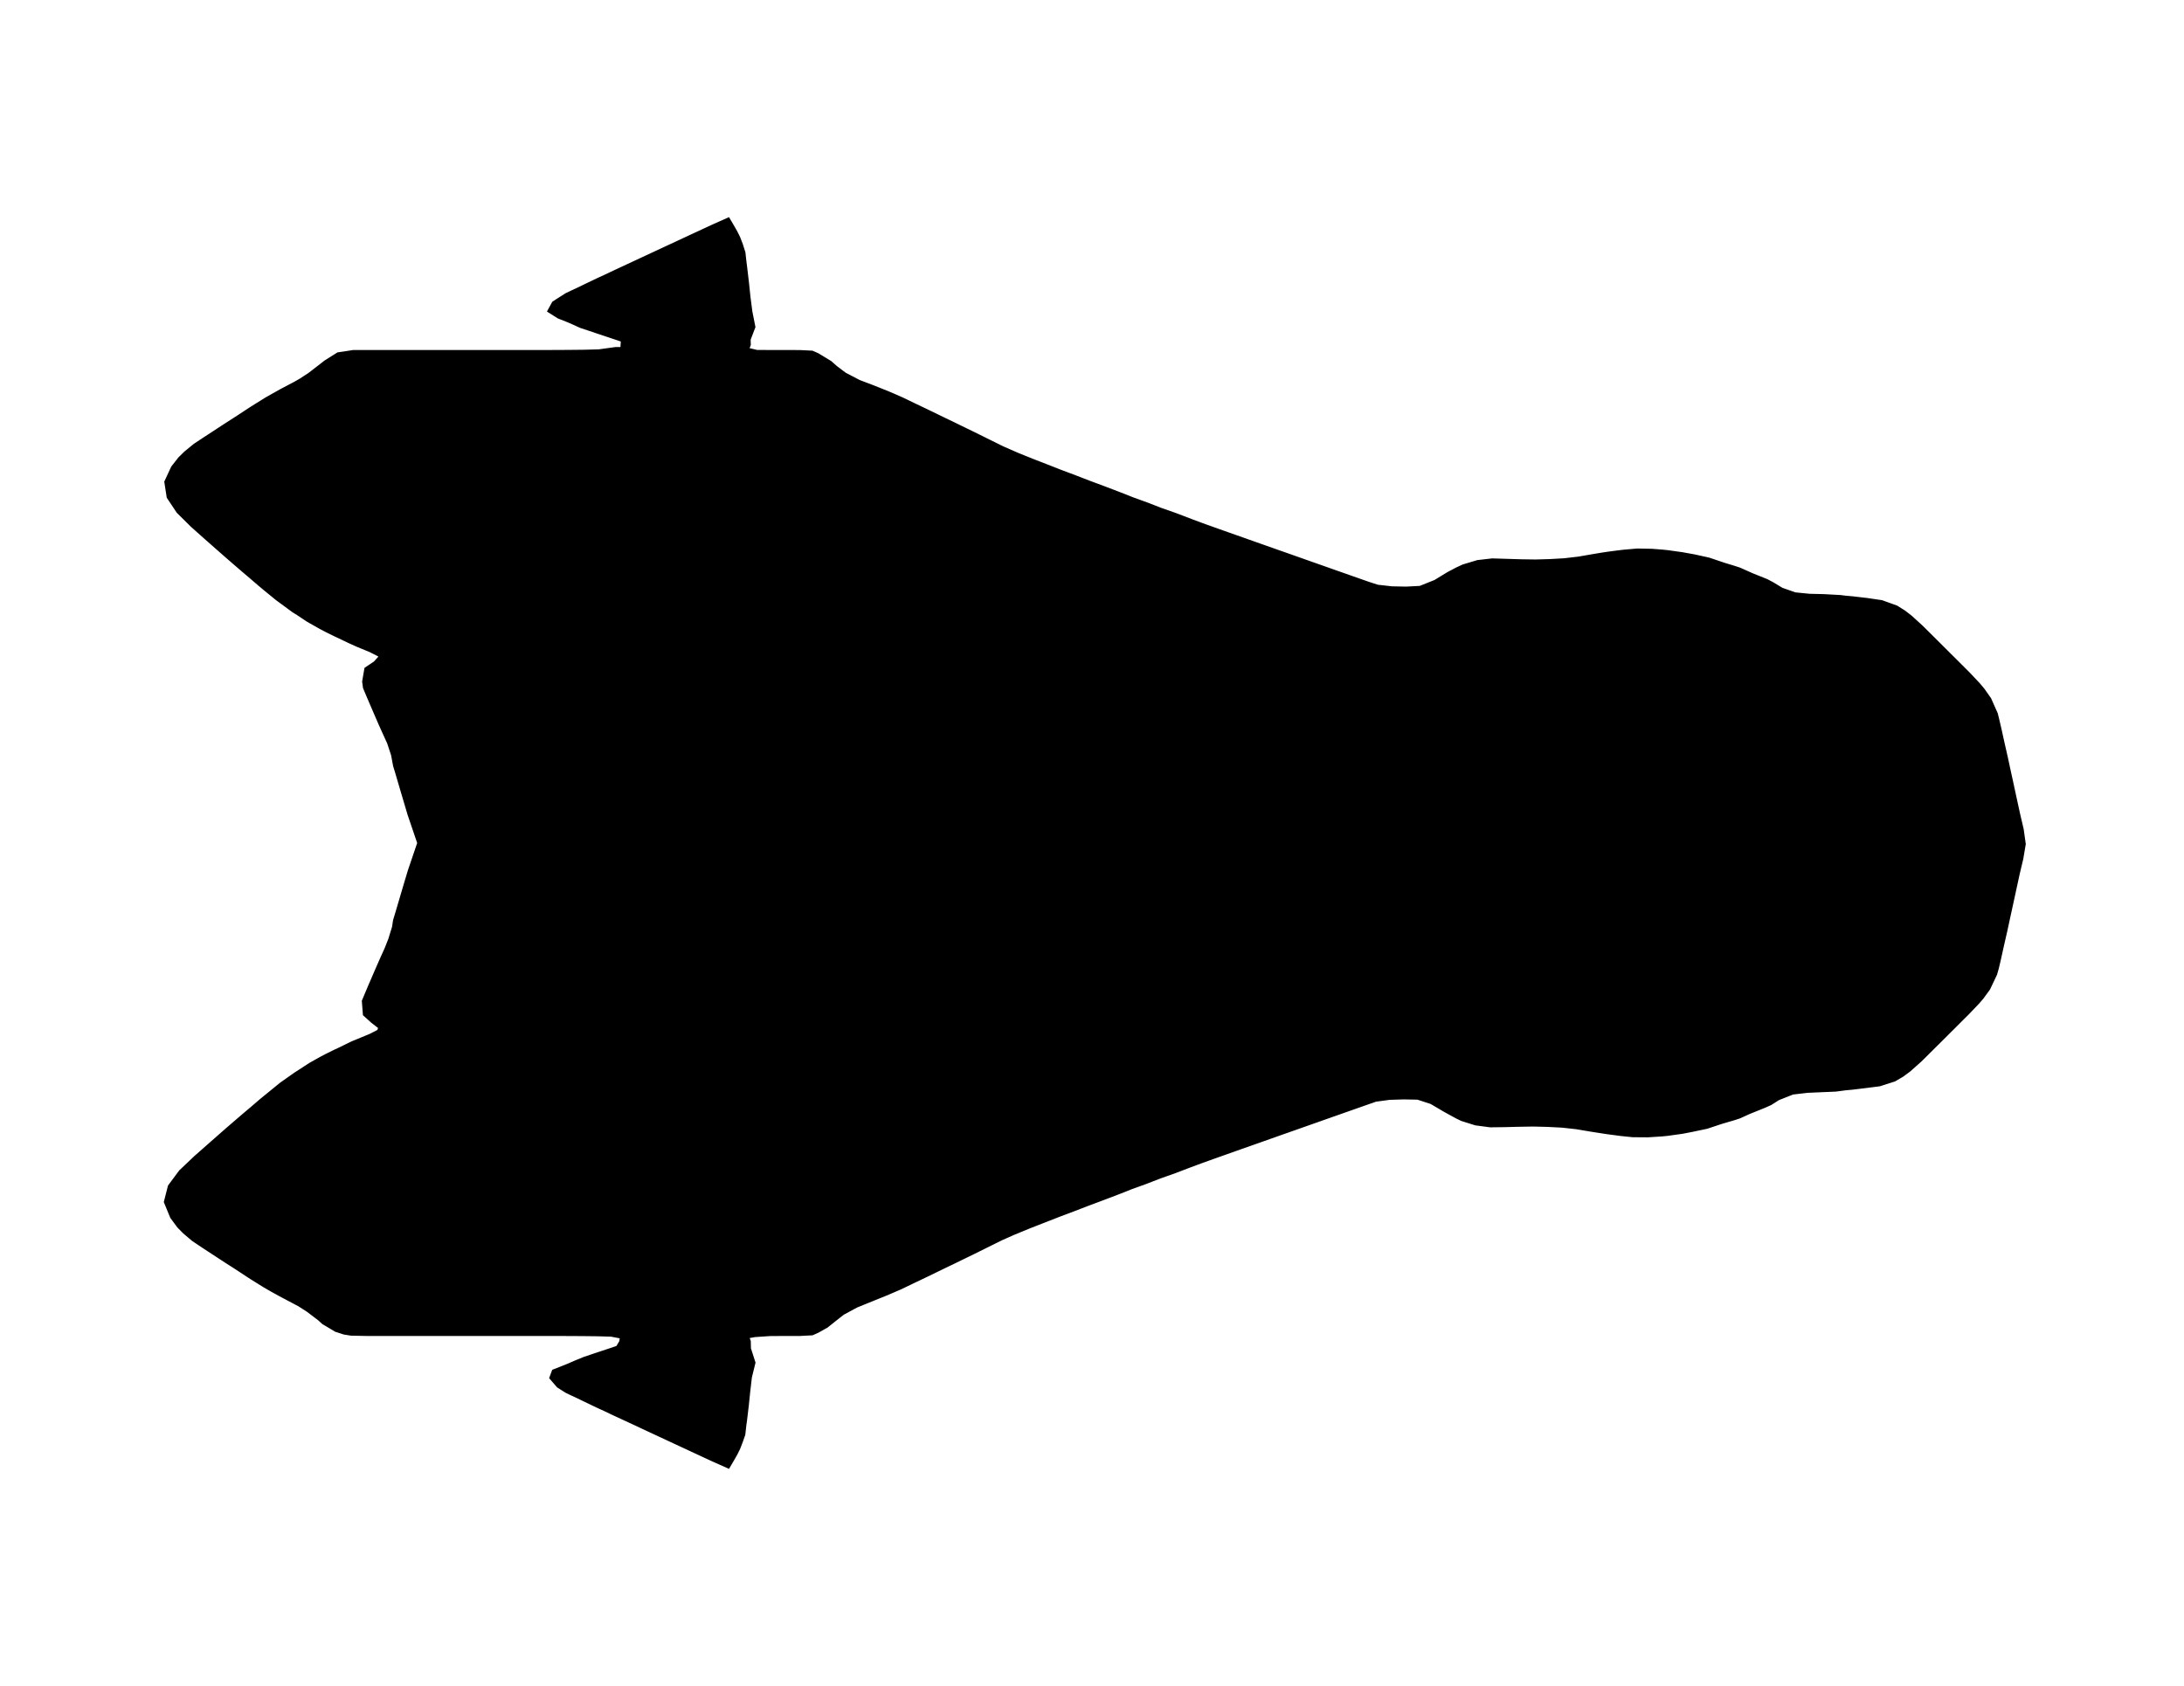
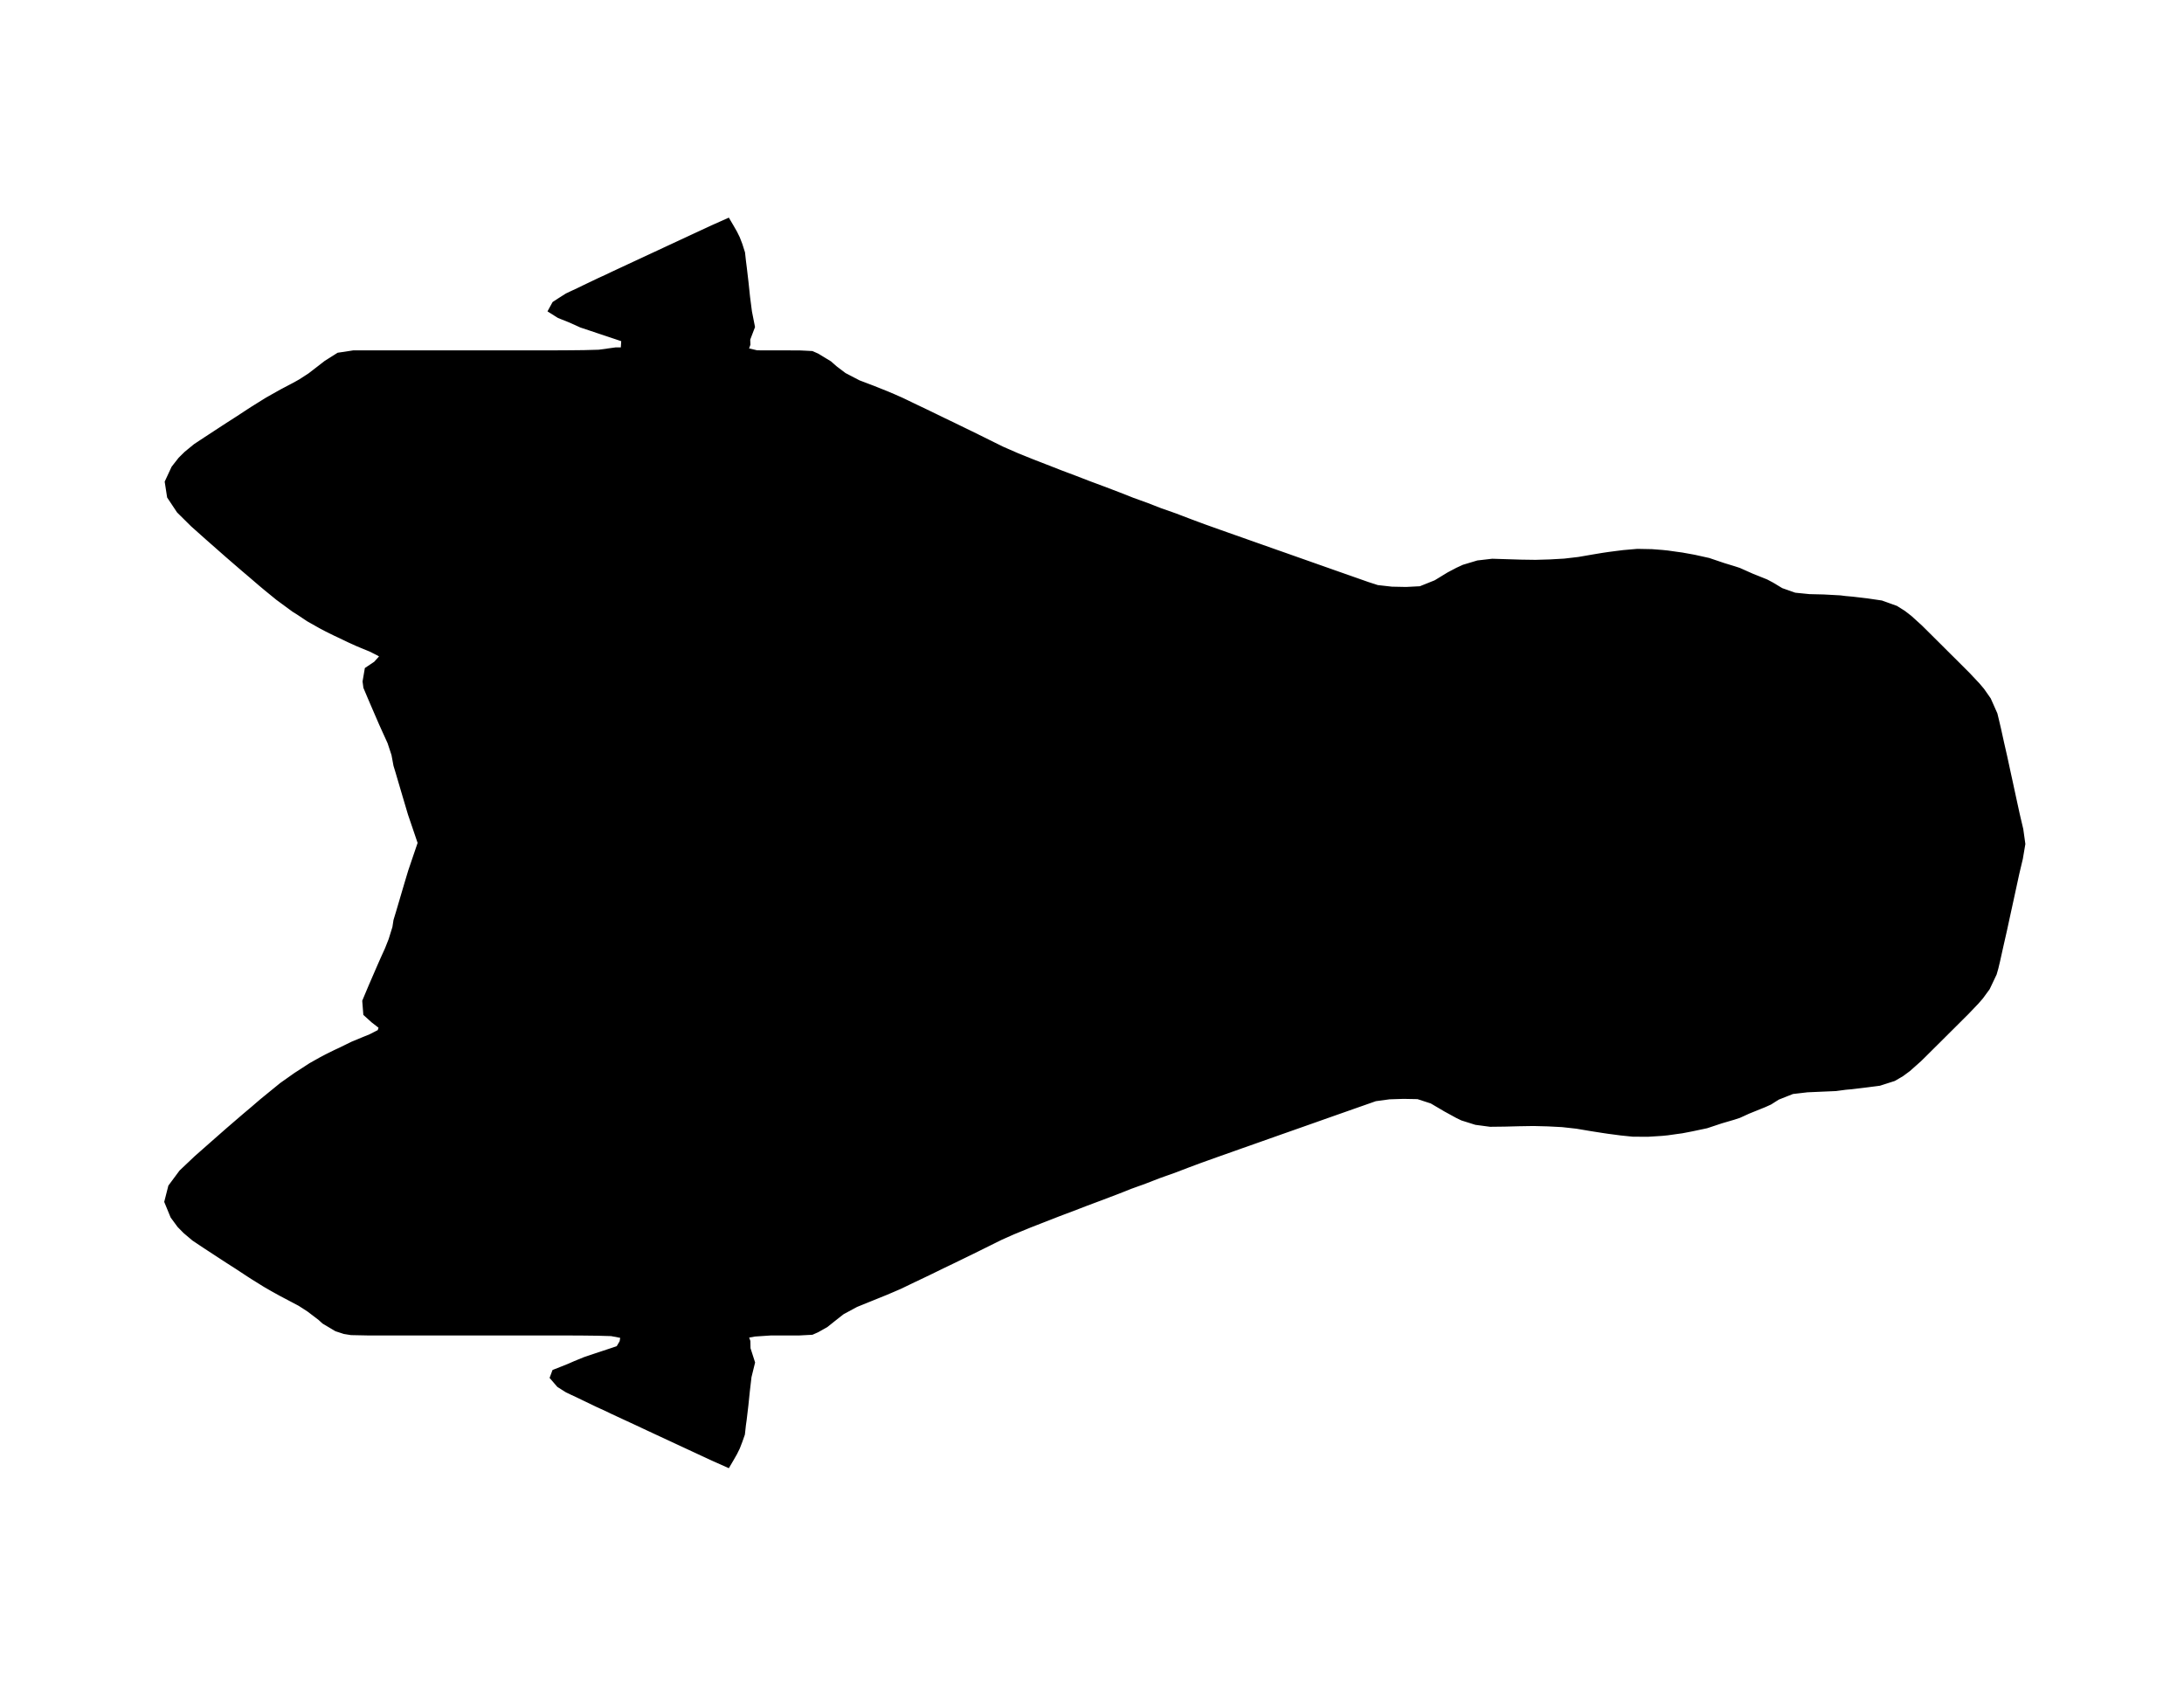
- <svg xmlns="http://www.w3.org/2000/svg" viewBox="0 0 1000 772" version="1.1" xml:space="preserve" style="fill-rule:evenodd;clip-rule:evenodd;stroke-miterlimit:1.414;">
-   <path d="M898.515,465.283L900.246,463.571L904.898,458.699L906.9,456.399L909.886,452.307L912.978,445.787L913.72,443.188L914.516,439.843L916.038,432.992L917.641,425.948L919.051,419.428L920.028,414.952L920.594,412.364L921.732,407.113L923.318,399.809L924.925,393.054L926.036,386.475L925.112,379.885L923.531,373.157L922.154,366.855L920.882,360.975L920.316,358.334L919.28,353.623L917.838,346.927L916.332,340.321L914.97,334.131L913.988,329.927L913.304,327.115L910.35,320.461L907.413,316.268L905.405,313.888L900.716,308.904L898.985,307.181L894.125,302.325L892.374,300.597L887.524,295.757L885.762,294.007L880.923,289.194L879.134,287.423L874.322,283.053L871.438,280.822L867.998,278.656L861.381,276.276L854.823,275.316L848.227,274.542L845.012,274.259L842.571,273.955L835.041,273.544L828.434,273.384L821.726,272.712L815.494,270.524L811.232,267.947L808.599,266.549L802.04,263.919L796.171,261.304L793.693,260.499L789.025,259.074L782.253,256.785L775.657,255.328L770.071,254.32L767.016,253.898L763.56,253.407L761.039,253.151L756.339,252.789L749.696,252.66L743.356,253.215L739.628,253.68L736.461,254.096L733.818,254.491L729.641,255.184L722.88,256.353L716.284,257.121L709.688,257.495L703.092,257.687L696.491,257.591L683.3,257.185L676.704,257.943L670.252,259.88L667.389,261.208L663.469,263.273L657.498,266.917L650.406,269.761L643.831,270.103L637.236,269.969L630.576,269.217L626.196,267.798L623.451,266.832L618.057,264.938L610.644,262.334L607.231,261.128L604.694,260.232L598.019,257.879L590.899,255.366L588.336,254.459L584.827,253.231L578.044,250.836L571.139,248.397L568.879,247.592L564.927,246.204L557.904,243.718L551.485,241.429L545.626,239.262L538.154,236.408L533.353,234.7L531.094,233.921L524.941,231.52L518.372,229.151L515.461,227.988L511.84,226.579L505.175,224.034L498.622,221.596L491.983,219.035L485.388,216.554L481.035,214.846L478.765,213.96L472.201,211.41L465.6,208.742L458.753,205.743L452.403,202.611L450.085,201.454L445.53,199.202L439.212,196.129L436.92,195.008L432.322,192.804L426.015,189.731L423.307,188.429L419.104,186.428L412.823,183.403L409.191,181.797L406.013,180.442L399.631,177.891L393.003,175.373L386.44,171.952L382.279,168.804L379.726,166.558L374.06,163.111L371.683,162.06L368.885,161.911L366.289,161.788L359.72,161.761L353.124,161.761L346.544,161.74L341.252,160.491L342.272,157.679L342.186,155.321L344.349,149.654L343.003,142.841L342.128,136.102L341.433,129.464L340.648,122.768L340.232,119.476L339.836,115.853L338.677,112.198L337.518,109.183L336.285,106.686L334.784,104.055L333.182,101.334L330.367,102.593L326.586,104.28L323.317,105.795L319.99,107.337L316.011,109.183L313.389,110.405L310.606,111.702L306.793,113.473L301.848,115.778L297.58,117.763L293.602,119.614L287.684,122.368L285.59,123.344L283.337,124.395L280.405,125.761L278.279,126.791L274.257,128.632L269.953,130.691L267.213,132.004L264.847,133.156L261.974,134.49L259.752,135.547L256.067,137.884L254.016,139.234L252.424,142.136L256.099,144.452L260.617,146.245L263.448,147.488L266.155,148.731L270.289,150.108L273.809,151.293L278.375,152.813L283.262,154.451L285.815,155.321L285.494,160.406L281.911,160.406L274.257,161.462L267.48,161.644L260.815,161.713L254.181,161.751L247.57,161.761L168.404,161.761L161.803,161.767L157.765,162.401L155.063,162.786L149.412,166.35L147.11,168.143L142.063,172.038L137.865,174.764L135.387,176.168L129.149,179.454L125.363,181.578L122.372,183.269L115.92,187.287L113.934,188.573L109.431,191.534L104.481,194.715L102.526,195.979L96.112,200.173L94.146,201.454L89.606,204.458L85.425,207.883L82.776,210.492L79.699,214.425L76.762,220.753L77.782,227.342L82.097,233.825L88.41,240.073L95.15,246.082L97.303,247.976L101.906,252.031L104.181,254.032L108.454,257.735L111.819,260.632L115.173,263.481L119.419,267.131L121.907,269.212L127.323,273.635L134.752,279.094L136.829,280.385L141.385,283.421L147.03,286.606L149.786,288.058L153.744,290.01L155.901,291.014L160.062,293.014L163.757,294.685L166.161,295.688L169.792,297.176L173.467,299.022L175.576,300.319L172.201,304.054L168.254,306.701L167.33,312.084L167.672,314.651L169.456,318.893L171.373,323.359L172.81,326.683L174.855,331.41L176.399,334.82L177.494,337.226L178.69,339.862L180.533,345.449L181.451,350.4L182.263,353.047L183.577,357.513L185.078,362.603L186.151,366.226L188.047,372.618L189.772,377.687L191.444,382.606L192.597,386L191.545,389.1L190.354,392.59L188.154,399.078L186.584,404.307L185.355,408.458L184.207,412.364L182.6,417.801L181.451,421.6L180.96,424.785L179.197,430.473L177.494,434.774L176.404,437.175L175.438,439.309L173.627,443.428L171.72,447.836L169.958,451.907L168.254,455.951L167.191,458.496L167.629,464.131L170.978,467.162L174.855,470.16L174.033,472.657L169.798,474.824L166.155,476.312L163.763,477.315L161.568,478.212L155.901,480.986L153.738,481.99L149.786,483.942L147.036,485.394L142.405,487.998L137.604,491.124L135.649,492.373L129.133,496.972L122.634,502.265L119.894,504.506L115.787,508.044L112.294,510.984L109.052,513.769L104.625,517.584L102.456,519.489L97.308,524.019L95.156,525.918L90.002,530.459L83.192,536.915L78.305,543.5L76.57,550.292L79.283,556.887L82.327,561.033L84.944,563.69L88.896,567.035L93.73,570.264L95.69,571.55L101.767,575.519L104,576.976L108.652,579.953L113.928,583.427L115.92,584.713L121.544,588.208L124.887,590.134L128.492,592.135L134.795,595.464L137.385,596.835L141.508,599.487L146.592,603.35L148.467,605.047L154.117,608.414L157.76,609.599L160.815,610.084L168.11,610.233L174.701,610.239L253.866,610.239L260.452,610.249L267.01,610.287L273.536,610.362L279.951,610.543L285.478,611.61L284.976,614.651L283.262,617.549L280.405,618.52L275.838,620.035L272.201,621.241L267.827,622.719L263.448,624.512L260.617,625.755L257.653,626.945L254.016,628.375L253.145,630.728L256.067,634.116L259.747,636.448L261.979,637.515L264.462,638.662L267.213,639.996L269.953,641.309L273.547,643.043L278.007,645.081L280.405,646.244L283.337,647.605L285.601,648.661L291.706,651.484L296.737,653.848L300.197,655.459L305.223,657.791L309.341,659.712L313.389,661.595L316.006,662.812L318.724,664.076L322.89,666.013L326.586,667.726L330.362,669.401L333.182,670.666L334.784,667.939L336.285,665.309L337.518,662.812L338.677,659.797L339.778,656.66L340.232,652.53L340.563,650.193L341.364,643.438L342.031,636.955L342.795,630.413L344.381,623.973L342.336,617.602L342.272,614.315L341.257,611.509L345.551,610.74L352.804,610.255L359.421,610.239L366.017,610.239L368.927,610.084L371.694,609.94L374.06,608.889L378.065,606.637L381.58,603.831L385.558,600.709L391.871,597.305L398.531,594.605L405.421,591.815L408.684,590.427L411.947,589.019L418.468,585.881L422.837,583.8L425.229,582.658L431.665,579.516L436.45,577.221L438.736,576.106L444.857,573.129L449.888,570.637L452.403,569.389L458.048,566.593L463.752,564.053L471.245,560.974L477.82,558.408L480.068,557.533L484.405,555.83L491.038,553.333L497.399,550.879L503.995,548.414L510.847,545.81L514.495,544.391L517.464,543.196L524.023,540.832L530.469,538.335L533.358,537.3L537.118,535.982L543.869,533.399L549.546,531.286L556.777,528.693L563.544,526.303L568.041,524.702L570.263,523.928L576.912,521.575L583.096,519.388L586.589,518.15L590.002,516.954L596.63,514.617L602.702,512.478L605.212,511.587L609.741,509.991L616.337,507.67L622.249,505.589L624.968,504.634L629.652,502.991L636.119,502.111L642.656,501.902L649.247,502.025L655.661,504.111L661.974,507.825L667.389,510.792L669.633,511.875L675.796,513.812L682.349,514.687L688.945,514.607L695.546,514.436L702.142,514.329L708.737,514.5L715.333,514.842L721.929,515.567L728.53,516.682L733.807,517.509L736.419,517.899L739.634,518.32L742.197,518.662L747.634,519.217L754.492,519.265L761.039,518.849L763.555,518.593L767.021,518.102L770.081,517.68L774.557,516.821L781.302,515.396L787.903,513.203L793.698,511.501L796.171,510.696L800.374,508.775L807.76,505.787L810.318,504.634L813.849,502.388L820.637,499.699L827.5,498.898L834.079,498.61L840.51,498.333L845.028,497.735L847.752,497.495L853.872,496.759L860.468,495.916L867.074,493.797L870.599,491.733L873.702,489.438L878.659,485.026L880.442,483.281L885.286,478.457L887.049,476.718L891.904,471.873L893.65,470.144L898.515,465.283Z" stroke="currentColor" stroke-width="3" id="voyager-deck-13" />
-   <path d="M554.062,294.003L675.869,294.003L675.869,375.531L719.164,375.531C724.108,348.009 748.196,327.124 777.167,327.124C809.713,327.124 836.098,353.484 836.098,386C836.098,418.516 809.713,444.876 777.167,444.876C748.196,444.876 724.108,423.991 719.164,396.469L675.869,396.469L675.869,446.544L675.687,446.544C674.788,441.678 670.518,437.992 665.387,437.992C660.255,437.992 655.985,441.678 655.086,446.544L556.659,446.544L530.156,473.023L444.802,473.023C443.454,468.799 439.495,465.74 434.82,465.74C429.035,465.74 424.344,470.426 424.344,476.206C424.344,477.596 424.616,478.923 425.108,480.137L424.344,480.9L424.344,452.085L439.996,435.652L454.815,450.458L453.187,452.085L521.475,452.085L550.953,422.634L550.987,422.668L552.34,421.316L560.746,425.606L654.911,425.606L654.911,314.941L563.16,314.941L563.16,318.459L554.671,324.238L524.408,294.003L424.344,294.003L424.344,273.065L507.743,273.065L532.94,272.901L554.062,294.003Z" stroke="currentColor" stroke-width="2" id="hallway" />
-   <path d="M455.056,294.003L424.344,324.686L424.344,419.668L456.791,452.085L521.543,452.085L552.34,421.316L560.746,425.606L654.911,425.606L654.704,314.941L563.16,314.941L563.16,318.459L554.671,324.238L524.408,294.003L455.056,294.003Z" id="room-169" stroke="currentColor" name="Bridge" />
-   <path d="M182.988,587.611L182.988,438.102L183.002,438.072L183.946,435.987L185.01,433.642L186.674,429.441L188.396,423.885L188.876,420.774L189.997,417.063L191.568,411.752L192.689,407.937L193.889,403.882L195.423,398.774L197.572,392.437L198.735,389.028L199.763,386L198.636,382.685L197.004,377.88L195.318,372.929L193.467,366.685L192.418,363.146L190.952,358.174L189.669,353.812L188.876,351.226L187.978,346.39L186.179,340.933L185.01,338.358L183.941,336.008L182.988,333.904L182.988,302.473L183.137,302.308L182.988,302.216L182.988,184.389L406.164,184.389L408.225,185.213L411.329,186.537L414.877,188.106L421.012,191.061L424.344,192.647L424.344,579.358L420.391,581.242L414.021,584.306L410.834,585.682L407.646,587.037L406.23,587.611L182.988,587.611Z" id="room-170" stroke="currentColor" name="Upper Cargo Bay" />
-   <path d="M746.029,336.004L746.029,260.75L750.068,260.397L756.326,260.517L760.753,260.859L763.128,261.1L766.383,261.563L769.26,261.96L774.523,262.91L780.736,264.282L787.115,266.438L791.512,267.78L793.846,268.539L799.375,271.002L805.553,273.48L808.033,274.797L812.048,277.224L817.919,279.285L824.238,279.918L830.461,280.069L837.555,280.456L839.854,280.743L842.882,281.009L849.095,281.738L855.273,282.642L861.507,284.884L864.747,286.925L867.463,289.026L871.996,293.142L873.681,294.811L878.239,299.344L879.9,300.993L884.468,305.552L886.118,307.18L890.696,311.754L892.326,313.377L896.743,318.072L898.635,320.313L901.402,324.264L904.184,330.531L904.828,333.18L905.753,337.141L907.036,342.971L908.455,349.194L909.813,355.501L910.789,359.939L911.322,362.427L912.52,367.966L913.818,373.902L915.307,380.24L916.177,386.447L915.131,392.645L913.617,399.008L912.122,405.888L911.051,410.834L910.517,413.272L909.597,417.489L908.269,423.631L906.759,430.265L905.326,436.719L904.576,439.87L903.877,442.318L900.964,448.46L898.152,452.315L896.265,454.481L891.883,459.07L890.253,460.683L885.67,465.262L884.025,466.891L879.452,471.454L877.792,473.093L873.229,477.637L871.548,479.28L866.88,483.437L863.957,485.598L860.636,487.543L854.413,489.539L848.2,490.333L842.435,491.026L839.869,491.252L835.613,491.815L829.556,492.077L823.358,492.348L816.893,493.102L810.499,495.635L807.173,497.751L804.763,498.837L797.806,501.652L793.846,503.461L791.517,504.22L786.059,505.823L779.84,507.889L773.486,509.231L769.271,510.04L766.388,510.437L763.123,510.9L760.753,511.141L754.585,511.533L748.126,511.488L746.029,511.274L746.029,435.996C755.064,441.624 765.735,444.876 777.167,444.876C809.713,444.876 836.098,418.516 836.098,386C836.098,353.484 809.713,327.124 777.167,327.124C765.735,327.124 755.064,330.376 746.029,336.004Z" id="room-172" stroke="currentColor" name="Briefing Room" />
+ <svg xmlns="http://www.w3.org/2000/svg" viewBox="0 0 381 294.1" version="1.1" xml:space="preserve" style="fill-rule:evenodd;clip-rule:evenodd;stroke-miterlimit:1.414;">
+   <path d="M 342.334 177.254 L 342.994 176.601 L 344.766 174.745 L 345.529 173.869 L 346.667 172.31 L 347.845 169.826 L 348.127 168.836 L 348.431 167.562 L 349.01 164.952 L 349.621 162.268 L 350.158 159.785 L 350.531 158.079 L 350.746 157.094 L 351.18 155.093 L 351.784 152.311 L 352.396 149.737 L 352.82 147.231 L 352.468 144.72 L 351.865 142.157 L 351.341 139.756 L 350.856 137.517 L 350.64 136.51 L 350.246 134.716 L 349.696 132.165 L 349.123 129.648 L 348.604 127.29 L 348.229 125.689 L 347.969 124.617 L 346.843 122.082 L 345.724 120.485 L 344.959 119.578 L 343.173 117.68 L 342.513 117.023 L 340.662 115.173 L 339.995 114.515 L 338.147 112.671 L 337.475 112.004 L 335.632 110.171 L 334.95 109.496 L 333.117 107.832 L 332.018 106.981 L 330.707 106.156 L 328.186 105.25 L 325.688 104.884 L 323.175 104.589 L 321.95 104.481 L 321.02 104.365 L 318.151 104.209 L 315.633 104.148 L 313.078 103.892 L 310.703 103.058 L 309.079 102.077 L 308.076 101.544 L 305.577 100.542 L 303.341 99.546 L 302.397 99.239 L 300.618 98.697 L 298.038 97.824 L 295.525 97.269 L 293.397 96.885 L 292.233 96.725 L 290.916 96.538 L 289.956 96.44 L 288.165 96.302 L 285.634 96.253 L 283.219 96.464 L 281.798 96.642 L 280.592 96.8 L 279.585 96.951 L 277.993 97.215 L 275.417 97.66 L 272.904 97.952 L 270.391 98.095 L 267.878 98.168 L 265.363 98.132 L 260.337 97.977 L 257.824 98.266 L 255.366 99.004 L 254.275 99.509 L 252.782 100.296 L 250.507 101.684 L 247.805 102.768 L 245.3 102.898 L 242.787 102.847 L 240.25 102.561 L 238.581 102.02 L 237.535 101.652 L 235.48 100.93 L 232.655 99.938 L 231.355 99.479 L 230.388 99.138 L 227.845 98.241 L 225.132 97.284 L 224.156 96.938 L 222.819 96.471 L 220.235 95.558 L 217.604 94.629 L 216.743 94.322 L 215.237 93.793 L 212.561 92.847 L 210.116 91.974 L 207.883 91.149 L 205.037 90.062 L 203.208 89.411 L 202.347 89.114 L 200.002 88.2 L 197.5 87.297 L 196.391 86.854 L 195.011 86.317 L 192.472 85.348 L 189.975 84.419 L 187.446 83.443 L 184.933 82.498 L 183.274 81.847 L 182.41 81.51 L 179.909 80.538 L 177.394 79.522 L 174.785 78.38 L 172.365 77.186 L 171.482 76.746 L 169.747 75.888 L 167.34 74.717 L 166.466 74.29 L 164.715 73.45 L 162.312 72.28 L 161.28 71.784 L 159.679 71.021 L 157.286 69.869 L 155.902 69.257 L 154.691 68.741 L 152.259 67.769 L 149.734 66.81 L 147.234 65.507 L 145.648 64.307 L 144.676 63.452 L 142.517 62.139 L 141.611 61.738 L 140.545 61.681 L 139.556 61.635 L 137.053 61.624 L 134.54 61.624 L 132.033 61.616 L 130.017 61.14 L 130.406 60.069 L 130.373 59.171 L 131.197 57.012 L 130.684 54.416 L 130.351 51.849 L 130.086 49.32 L 129.787 46.77 L 129.628 45.515 L 129.477 44.135 L 129.036 42.743 L 128.594 41.594 L 128.125 40.643 L 127.553 39.641 L 126.942 38.604 L 125.87 39.084 L 124.429 39.726 L 123.184 40.303 L 121.916 40.891 L 120.4 41.594 L 119.401 42.06 L 118.341 42.554 L 116.888 43.228 L 115.004 44.107 L 113.378 44.863 L 111.862 45.568 L 109.608 46.617 L 108.81 46.989 L 107.951 47.389 L 106.834 47.91 L 106.024 48.302 L 104.492 49.004 L 102.852 49.788 L 101.808 50.288 L 100.907 50.727 L 99.812 51.235 L 98.966 51.638 L 97.561 52.528 L 96.78 53.042 L 96.174 54.148 L 97.574 55.03 L 99.295 55.713 L 100.374 56.187 L 101.405 56.66 L 102.98 57.185 L 104.321 57.636 L 106.061 58.215 L 107.923 58.839 L 108.895 59.171 L 108.773 61.108 L 107.408 61.108 L 104.492 61.51 L 101.91 61.58 L 99.371 61.606 L 96.843 61.62 L 94.324 61.624 L 64.162 61.624 L 61.647 61.627 L 60.108 61.868 L 59.079 62.015 L 56.926 63.373 L 56.049 64.055 L 54.126 65.539 L 52.527 66.578 L 51.582 67.113 L 49.206 68.365 L 47.763 69.174 L 46.624 69.818 L 44.166 71.349 L 43.409 71.838 L 41.693 72.966 L 39.807 74.178 L 39.062 74.66 L 36.618 76.258 L 35.87 76.746 L 34.14 77.89 L 32.547 79.195 L 31.538 80.189 L 30.366 81.687 L 29.246 84.098 L 29.635 86.608 L 31.279 89.078 L 33.684 91.458 L 36.252 93.747 L 37.072 94.469 L 38.826 96.013 L 39.693 96.776 L 41.321 98.186 L 42.603 99.29 L 43.881 100.375 L 45.499 101.766 L 46.447 102.559 L 48.51 104.244 L 51.34 106.323 L 52.132 106.815 L 53.868 107.972 L 56.018 109.185 L 57.069 109.738 L 58.577 110.482 L 59.398 110.864 L 60.984 111.626 L 62.391 112.263 L 63.307 112.645 L 64.691 113.212 L 66.091 113.915 L 66.894 114.409 L 65.609 115.832 L 64.105 116.84 L 63.753 118.891 L 63.883 119.869 L 64.563 121.485 L 65.293 123.186 L 65.841 124.453 L 66.62 126.254 L 67.208 127.552 L 67.625 128.469 L 68.081 129.473 L 68.783 131.602 L 69.133 133.488 L 69.442 134.496 L 69.943 136.198 L 70.515 138.137 L 70.924 139.517 L 71.646 141.952 L 72.303 143.883 L 72.94 145.757 L 73.379 147.05 L 72.979 148.231 L 72.525 149.56 L 71.687 152.032 L 71.088 154.024 L 70.62 155.606 L 70.183 157.094 L 69.571 159.165 L 69.133 160.612 L 68.946 161.826 L 68.274 163.992 L 67.625 165.631 L 67.21 166.546 L 66.842 167.358 L 66.152 168.928 L 65.425 170.607 L 64.754 172.158 L 64.105 173.698 L 63.7 174.668 L 63.867 176.815 L 65.143 177.969 L 66.62 179.112 L 66.307 180.063 L 64.693 180.888 L 63.305 181.455 L 62.394 181.837 L 61.557 182.179 L 59.398 183.236 L 58.574 183.618 L 57.069 184.362 L 56.021 184.915 L 54.256 185.907 L 52.427 187.098 L 51.682 187.574 L 49.2 189.326 L 46.724 191.342 L 45.68 192.196 L 44.115 193.544 L 42.784 194.664 L 41.549 195.725 L 39.862 197.178 L 39.036 197.904 L 37.074 199.63 L 36.254 200.353 L 34.291 202.083 L 31.696 204.542 L 29.834 207.051 L 29.173 209.638 L 30.207 212.151 L 31.367 213.73 L 32.364 214.743 L 33.87 216.017 L 35.711 217.247 L 36.458 217.737 L 38.773 219.249 L 39.624 219.804 L 41.396 220.938 L 43.407 222.262 L 44.166 222.751 L 46.308 224.083 L 47.582 224.817 L 48.956 225.579 L 51.357 226.847 L 52.344 227.369 L 53.914 228.38 L 55.852 229.851 L 56.566 230.498 L 58.719 231.78 L 60.107 232.232 L 61.27 232.417 L 64.05 232.474 L 66.561 232.476 L 96.723 232.476 L 99.232 232.48 L 101.731 232.494 L 104.217 232.523 L 106.661 232.592 L 108.767 232.998 L 108.576 234.157 L 107.923 235.261 L 106.834 235.631 L 105.094 236.208 L 103.709 236.667 L 102.042 237.23 L 100.374 237.913 L 99.295 238.387 L 98.166 238.84 L 96.78 239.385 L 96.448 240.281 L 97.561 241.572 L 98.964 242.46 L 99.814 242.867 L 100.76 243.304 L 101.808 243.812 L 102.852 244.312 L 104.221 244.973 L 105.921 245.749 L 106.834 246.192 L 107.951 246.711 L 108.814 247.113 L 111.14 248.188 L 113.057 249.089 L 114.375 249.703 L 116.29 250.591 L 117.859 251.323 L 119.401 252.04 L 120.398 252.504 L 121.434 252.985 L 123.021 253.723 L 124.429 254.376 L 125.868 255.014 L 126.942 255.496 L 127.553 254.457 L 128.125 253.455 L 128.594 252.504 L 129.036 251.355 L 129.455 250.16 L 129.628 248.587 L 129.755 247.697 L 130.06 245.123 L 130.314 242.654 L 130.605 240.161 L 131.209 237.708 L 130.43 235.281 L 130.406 234.029 L 130.019 232.96 L 131.655 232.667 L 134.418 232.482 L 136.939 232.476 L 139.452 232.476 L 140.561 232.417 L 141.615 232.362 L 142.517 231.962 L 144.043 231.104 L 145.382 230.035 L 146.898 228.845 L 149.303 227.548 L 151.84 226.52 L 154.465 225.457 L 155.709 224.928 L 156.952 224.392 L 159.436 223.196 L 161.101 222.404 L 162.012 221.969 L 164.464 220.772 L 166.287 219.897 L 167.158 219.472 L 169.49 218.338 L 171.407 217.389 L 172.365 216.914 L 174.516 215.848 L 176.69 214.881 L 179.544 213.708 L 182.049 212.73 L 182.906 212.397 L 184.558 211.748 L 187.085 210.797 L 189.509 209.862 L 192.022 208.923 L 194.633 207.931 L 196.023 207.39 L 197.154 206.935 L 199.653 206.035 L 202.109 205.083 L 203.209 204.689 L 204.642 204.187 L 207.214 203.203 L 209.377 202.398 L 212.132 201.41 L 214.71 200.5 L 216.424 199.89 L 217.27 199.595 L 219.804 198.698 L 222.16 197.865 L 223.49 197.394 L 224.791 196.938 L 227.316 196.048 L 229.63 195.233 L 230.586 194.893 L 232.311 194.285 L 234.824 193.401 L 237.077 192.608 L 238.113 192.245 L 239.897 191.619 L 242.361 191.284 L 244.852 191.204 L 247.363 191.251 L 249.807 192.045 L 252.212 193.46 L 254.275 194.591 L 255.13 195.003 L 257.478 195.741 L 259.975 196.074 L 262.488 196.044 L 265.003 195.979 L 267.516 195.938 L 270.029 196.003 L 272.542 196.133 L 275.055 196.41 L 277.57 196.834 L 279.58 197.149 L 280.576 197.298 L 281.801 197.458 L 282.777 197.589 L 284.849 197.8 L 287.462 197.818 L 289.956 197.66 L 290.914 197.562 L 292.235 197.375 L 293.401 197.215 L 295.106 196.887 L 297.676 196.345 L 300.191 195.509 L 302.399 194.861 L 303.341 194.554 L 304.942 193.822 L 307.757 192.684 L 308.731 192.245 L 310.077 191.389 L 312.663 190.365 L 315.277 190.06 L 317.784 189.95 L 320.234 189.844 L 321.956 189.616 L 322.993 189.525 L 325.325 189.245 L 327.838 188.923 L 330.355 188.116 L 331.698 187.33 L 332.88 186.456 L 334.769 184.775 L 335.448 184.11 L 337.294 182.272 L 337.966 181.61 L 339.815 179.764 L 340.481 179.105 L 342.334 177.254 Z" stroke="currentColor" id="voyager-deck-13" />
+   <path d="M 211.098 112.003 L 257.506 112.003 L 257.506 143.062 L 274.002 143.062 C 275.885 132.577 285.063 124.621 296.101 124.621 C 308.501 124.621 318.553 134.663 318.553 147.05 C 318.553 159.437 308.501 169.479 296.101 169.479 C 285.063 169.479 275.885 161.523 274.002 151.038 L 257.506 151.038 L 257.506 170.115 L 257.437 170.115 C 257.094 168.261 255.467 166.857 253.512 166.857 C 251.557 166.857 249.93 168.261 249.588 170.115 L 212.087 170.115 L 201.989 180.202 L 169.47 180.202 C 168.956 178.593 167.448 177.428 165.666 177.428 C 163.462 177.428 161.675 179.213 161.675 181.415 C 161.675 181.944 161.779 182.45 161.966 182.912 L 161.675 183.203 L 161.675 172.226 L 167.638 165.965 L 173.285 171.606 L 172.664 172.226 L 198.682 172.226 L 209.913 161.006 L 209.926 161.019 L 210.441 160.504 L 213.644 162.138 L 249.521 162.138 L 249.521 119.98 L 214.564 119.98 L 214.564 121.32 L 211.33 123.521 L 199.799 112.003 L 161.675 112.003 L 161.675 104.026 L 193.45 104.026 L 203.05 103.964 L 211.098 112.003 Z" stroke="currentColor" id="hallway" />
+   <path d="M 173.376 112.003 L 161.675 123.692 L 161.675 159.876 L 174.037 172.226 L 198.708 172.226 L 210.441 160.504 L 213.644 162.138 L 249.521 162.138 L 249.442 119.98 L 214.564 119.98 L 214.564 121.32 L 211.33 123.521 L 199.799 112.003 L 173.376 112.003 Z" id="room-169" stroke="currentColor" name="Bridge" />
+   <path d="M 69.718 223.855 L 69.718 166.899 L 69.724 166.887 L 70.083 166.093 L 70.489 165.2 L 71.123 163.599 L 71.779 161.483 L 71.962 160.298 L 72.389 158.884 L 72.987 156.86 L 73.415 155.407 L 73.872 153.862 L 74.456 151.916 L 75.275 149.502 L 75.718 148.203 L 76.11 147.05 L 75.68 145.787 L 75.058 143.957 L 74.416 142.071 L 73.711 139.692 L 73.311 138.344 L 72.753 136.449 L 72.264 134.788 L 71.962 133.803 L 71.62 131.96 L 70.934 129.881 L 70.489 128.9 L 70.082 128.005 L 69.718 127.204 L 69.718 115.23 L 69.775 115.167 L 69.718 115.132 L 69.718 70.245 L 154.749 70.245 L 155.534 70.558 L 156.716 71.063 L 158.068 71.661 L 160.406 72.786 L 161.675 73.391 L 161.675 220.711 L 160.169 221.429 L 157.742 222.596 L 156.528 223.121 L 155.313 223.637 L 154.774 223.855 L 69.718 223.855 Z" id="room-170" stroke="currentColor" name="Upper Cargo Bay" />
+   <path d="M 284.237 128.004 L 284.237 99.335 L 285.776 99.201 L 288.16 99.246 L 289.847 99.376 L 290.752 99.468 L 291.992 99.645 L 293.088 99.796 L 295.093 100.158 L 297.46 100.68 L 299.891 101.502 L 301.566 102.013 L 302.455 102.302 L 304.562 103.24 L 306.916 104.184 L 307.861 104.686 L 309.39 105.611 L 311.627 106.396 L 314.035 106.637 L 316.406 106.695 L 319.108 106.842 L 319.984 106.951 L 321.138 107.053 L 323.505 107.331 L 325.859 107.675 L 328.234 108.529 L 329.469 109.306 L 330.503 110.107 L 332.231 111.675 L 332.873 112.311 L 334.609 114.038 L 335.242 114.666 L 336.982 116.403 L 337.611 117.023 L 339.355 118.765 L 339.976 119.384 L 341.659 121.172 L 342.38 122.026 L 343.434 123.531 L 344.494 125.919 L 344.74 126.928 L 345.092 128.437 L 345.581 130.658 L 346.121 133.028 L 346.639 135.431 L 347.011 137.122 L 347.214 138.07 L 347.67 140.18 L 348.165 142.441 L 348.732 144.856 L 349.063 147.22 L 348.665 149.582 L 348.088 152.006 L 347.519 154.626 L 347.11 156.511 L 346.907 157.44 L 346.557 159.046 L 346.05 161.386 L 345.475 163.913 L 344.929 166.372 L 344.644 167.572 L 344.377 168.505 L 343.267 170.845 L 342.196 172.313 L 341.477 173.138 L 339.807 174.887 L 339.186 175.501 L 337.44 177.245 L 336.813 177.866 L 335.071 179.604 L 334.439 180.229 L 332.7 181.96 L 332.06 182.586 L 330.281 184.169 L 329.168 184.993 L 327.902 185.734 L 325.531 186.494 L 323.164 186.797 L 320.968 187.061 L 319.99 187.147 L 318.369 187.361 L 316.061 187.461 L 313.699 187.564 L 311.236 187.851 L 308.8 188.816 L 307.533 189.623 L 306.615 190.036 L 303.964 191.109 L 302.455 191.798 L 301.568 192.087 L 299.488 192.698 L 297.119 193.485 L 294.698 193.996 L 293.092 194.304 L 291.994 194.455 L 290.75 194.632 L 289.847 194.724 L 287.497 194.873 L 285.036 194.856 L 284.237 194.774 L 284.237 166.096 C 287.679 168.24 291.745 169.479 296.101 169.479 C 308.501 169.479 318.553 159.437 318.553 147.05 C 318.553 134.663 308.501 124.621 296.101 124.621 C 291.745 124.621 287.679 125.86 284.237 128.004 Z" id="room-172" stroke="currentColor" name="Briefing Room" />
</svg>
